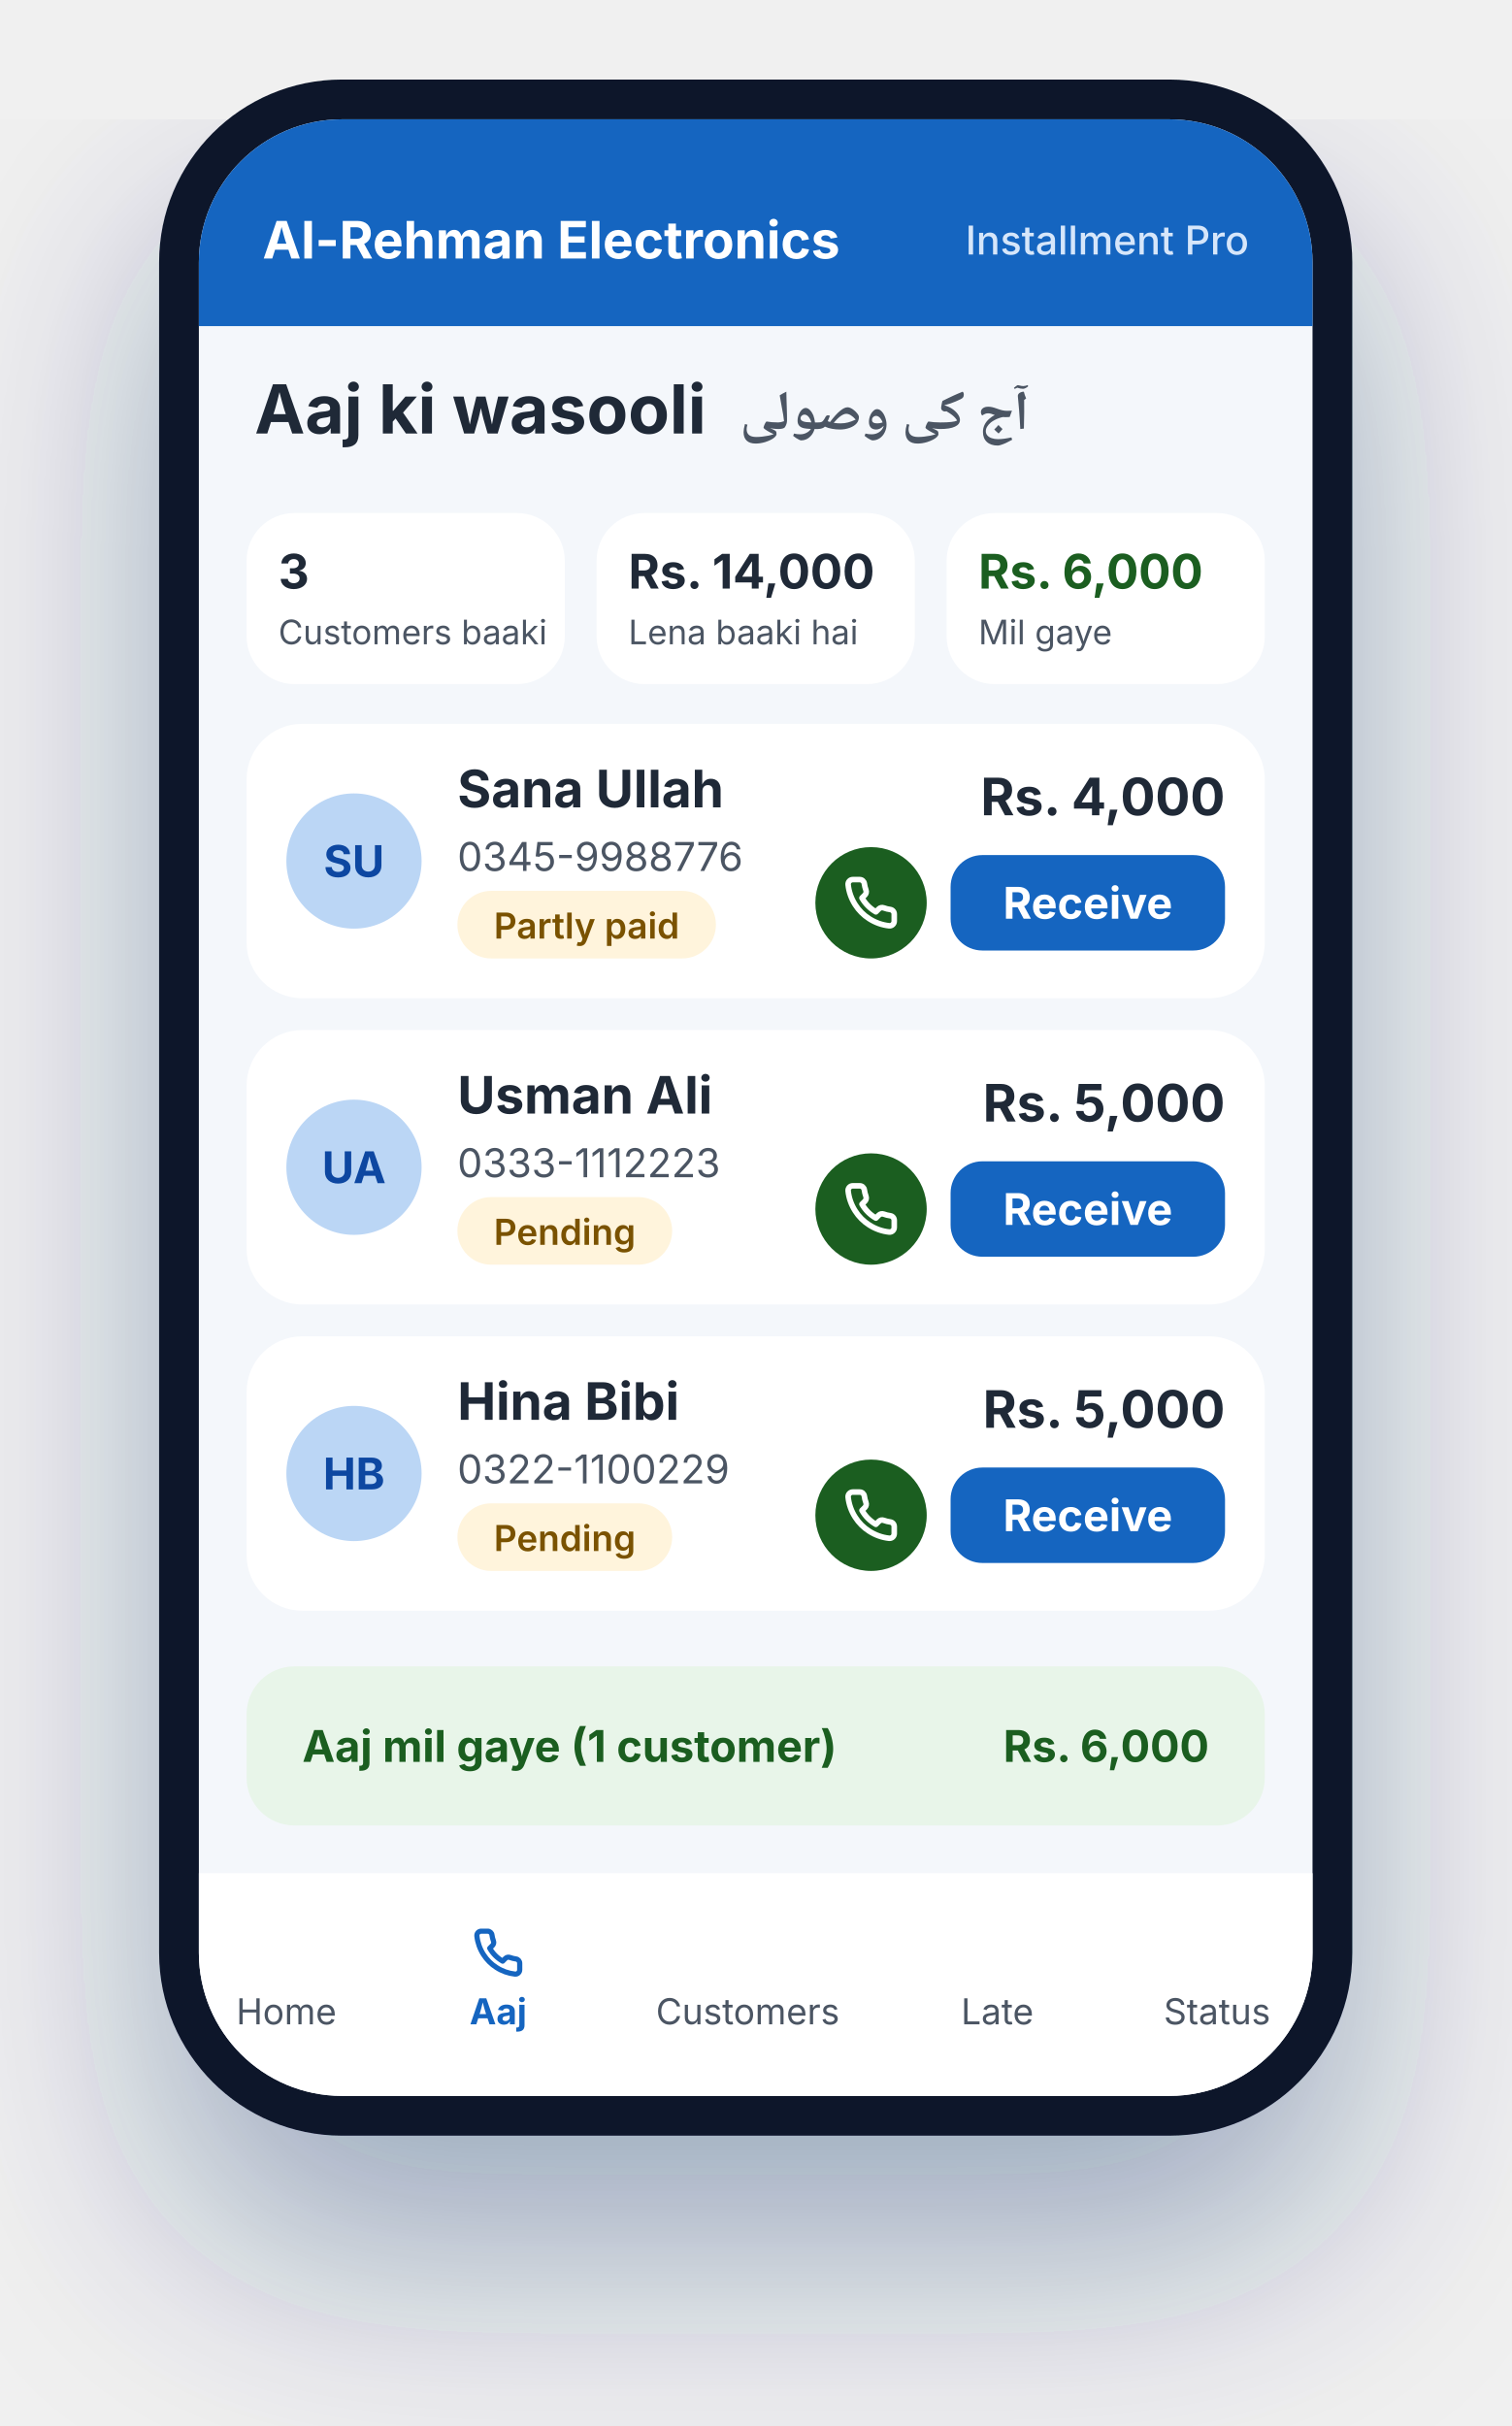
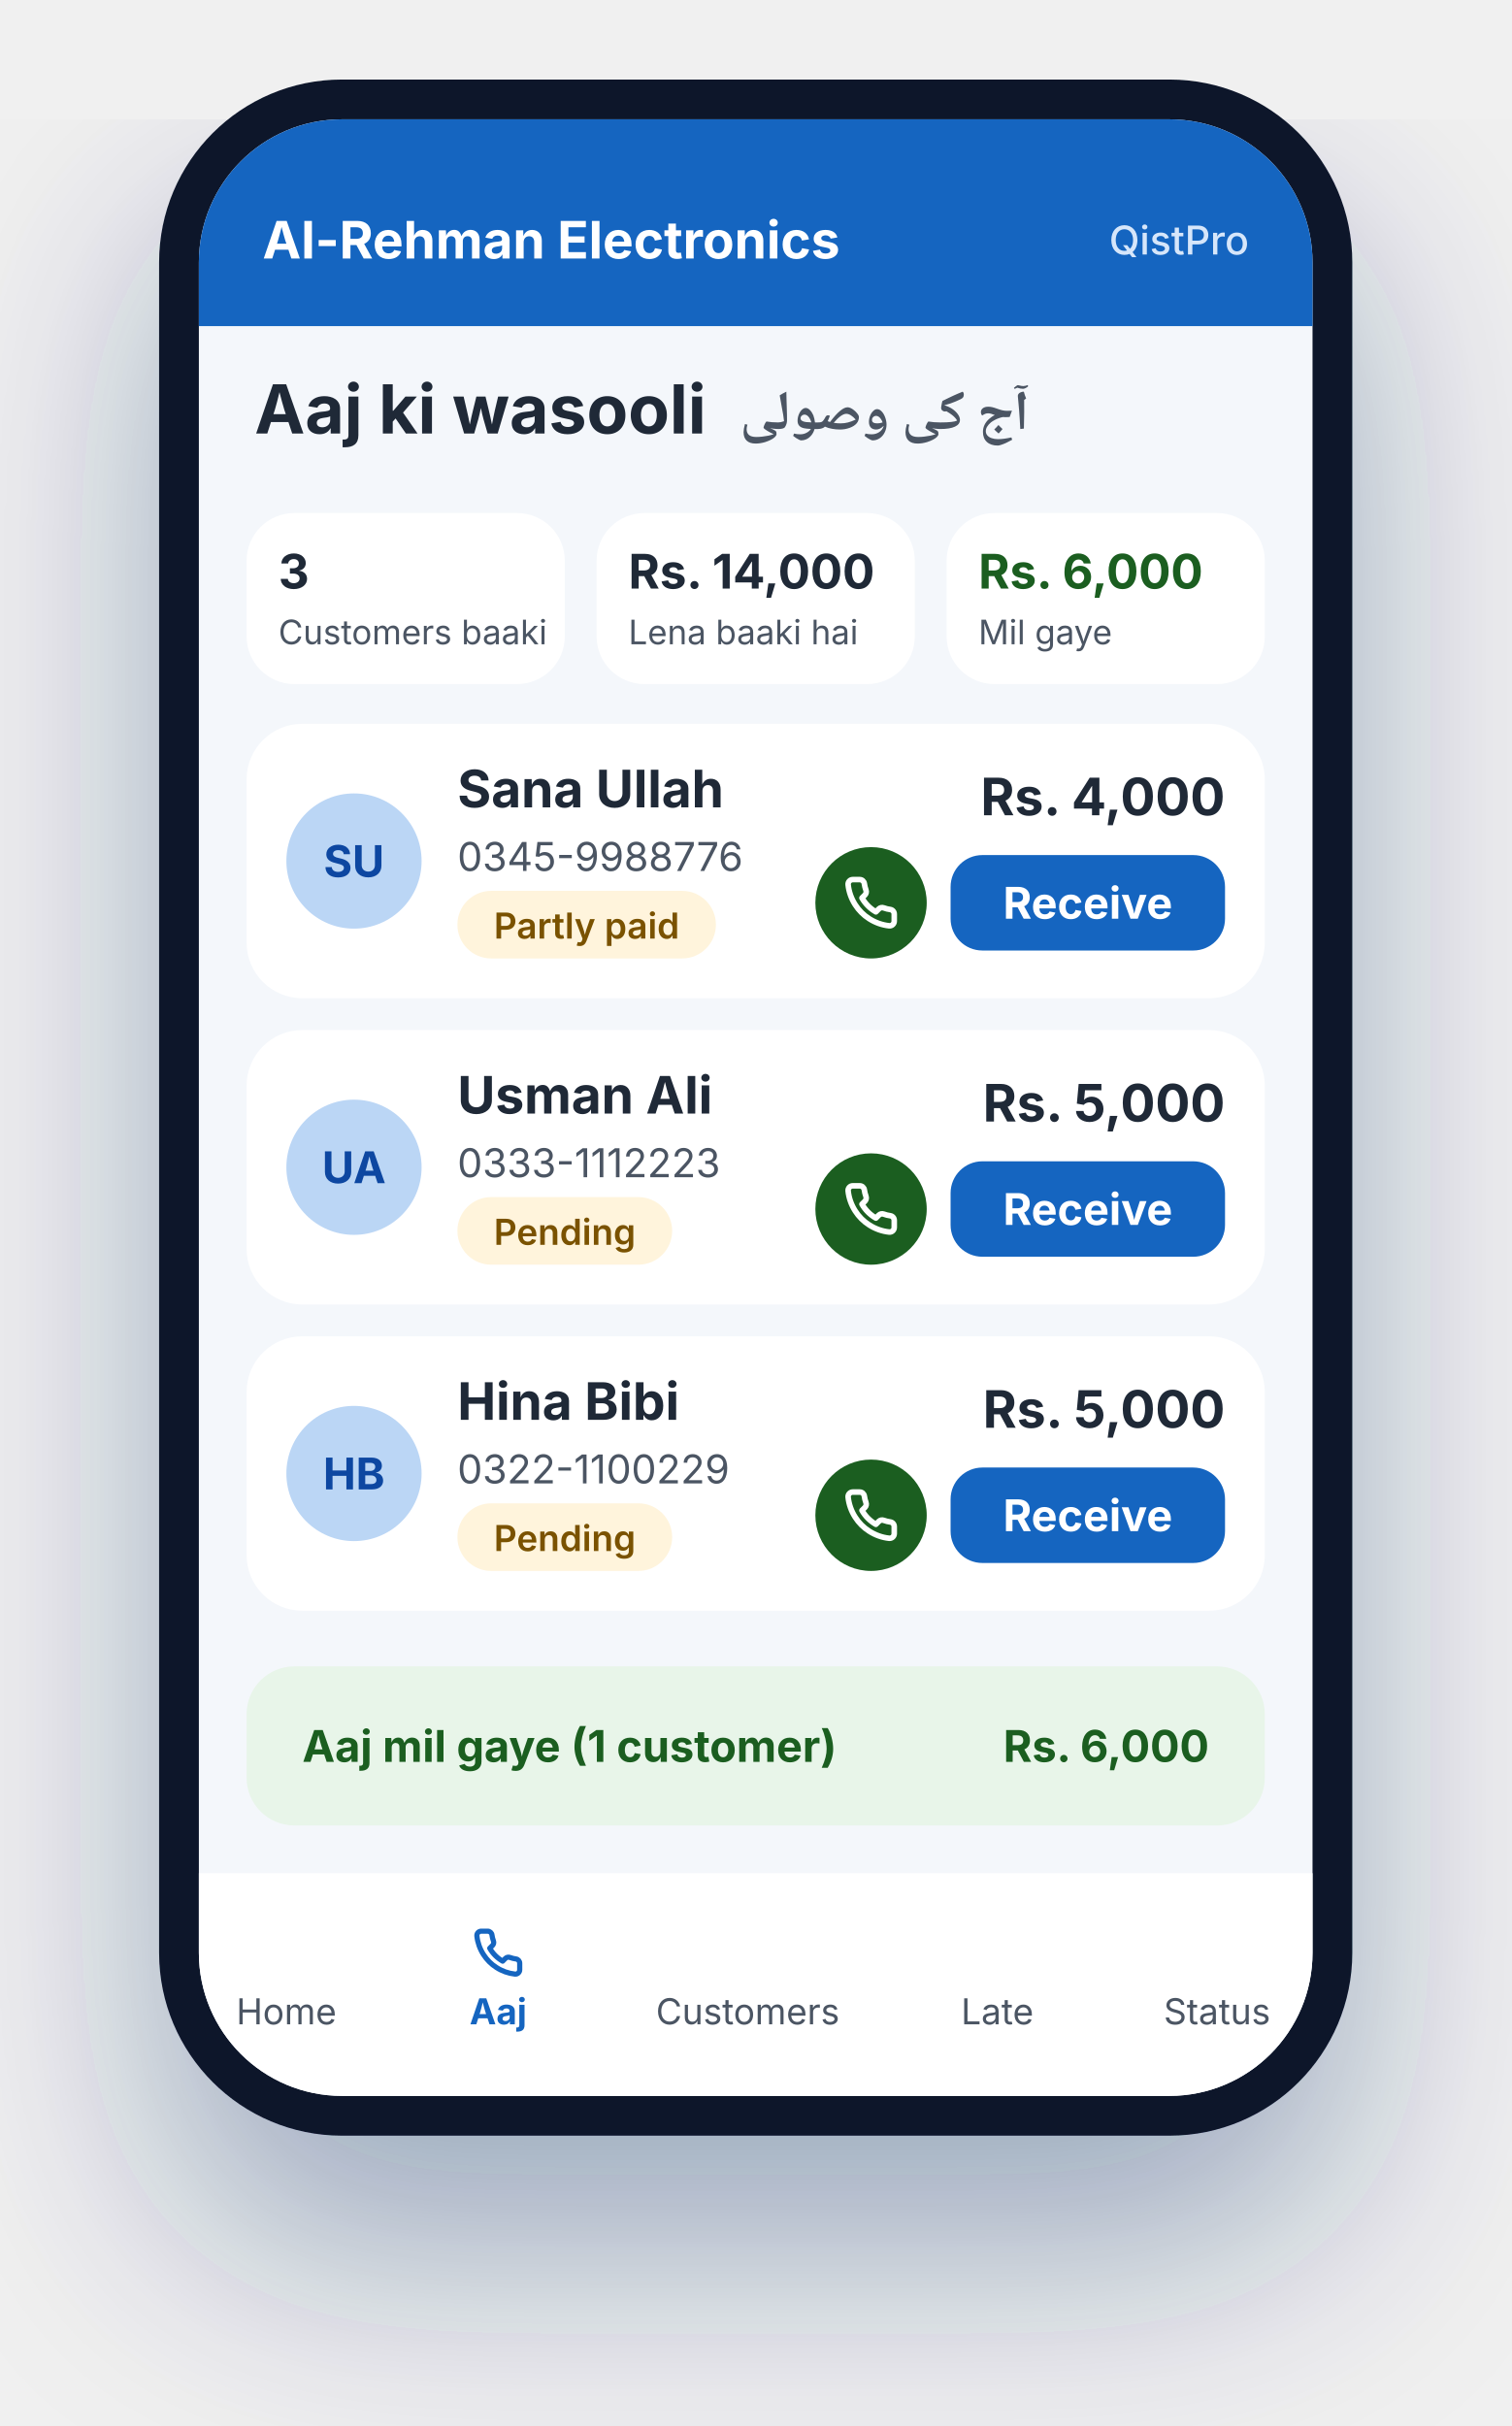
<svg xmlns="http://www.w3.org/2000/svg" width="380" height="610" viewBox="0 0 380 610" fill="none">
  <defs>
    <filter id="shadow" x="-30%" y="-10%" width="160%" height="130%" color-interpolation-filters="sRGB">
      <feDropShadow dx="0" dy="30" stdDeviation="30" flood-color="#0D2666" flood-opacity="0.35" />
    </filter>
    <clipPath id="screenClip">
      <rect width="280" height="497" rx="36" />
    </clipPath>
  </defs>
  <g id="Phone mockup" transform="translate(40 20)">
    <rect id="Body" width="300" height="517" rx="46" fill="#0F172A" filter="url(#shadow)" />
    <g id="Screen" transform="translate(10 10)">
      <g clip-path="url(#screenClip)">
        <rect id="Screen bg" width="280" height="497" fill="#F4F7FB" />
        <g id="App bar">
          <rect width="280" height="52" fill="#1565C0" />
          <text x="16" y="35" font-family="Inter, 'Segoe UI', Arial, sans-serif" font-size="13" font-weight="700" fill="#FFFFFF">Al-Rehman Electronics</text>
-           <text x="264" y="34" font-family="Inter, 'Segoe UI', Arial, sans-serif" font-size="10" font-weight="500" fill="#D6E6FA" text-anchor="end">Installment Pro</text>
+           <text x="264" y="34" font-family="Inter, 'Segoe UI', Arial, sans-serif" font-size="10" font-weight="500" fill="#D6E6FA" text-anchor="end">QistPro</text>
        </g>
        <g id="Title">
          <text x="14" y="79" font-family="Inter, 'Segoe UI', Arial, sans-serif" font-size="17" font-weight="700" fill="#1F2937">Aaj ki wasooli</text>
          <text x="136" y="78" font-family="'Noto Naskh Arabic', 'Segoe UI', serif" font-size="14" font-weight="700" fill="#4B5563">آج کی وصولی</text>
        </g>
        <g id="Stats">
          <g id="Stat 1">
            <rect x="12" y="99" width="80" height="43" rx="12" fill="#FFFFFF" />
            <text x="20" y="118" font-family="Inter, 'Segoe UI', Arial, sans-serif" font-size="12" font-weight="700" fill="#1F2937">3</text>
            <text x="20" y="132" font-family="Inter, 'Segoe UI', Arial, sans-serif" font-size="8.5" fill="#4B5563">Customers baaki</text>
          </g>
          <g id="Stat 2">
            <rect x="100" y="99" width="80" height="43" rx="12" fill="#FFFFFF" />
            <text x="108" y="118" font-family="Inter, 'Segoe UI', Arial, sans-serif" font-size="12" font-weight="700" fill="#1F2937">Rs. 14,000</text>
            <text x="108" y="132" font-family="Inter, 'Segoe UI', Arial, sans-serif" font-size="8.5" fill="#4B5563">Lena baaki hai</text>
          </g>
          <g id="Stat 3">
            <rect x="188" y="99" width="80" height="43" rx="12" fill="#FFFFFF" />
            <text x="196" y="118" font-family="Inter, 'Segoe UI', Arial, sans-serif" font-size="12" font-weight="700" fill="#1B5E20">Rs. 6,000</text>
            <text x="196" y="132" font-family="Inter, 'Segoe UI', Arial, sans-serif" font-size="8.5" fill="#4B5563">Mil gaye</text>
          </g>
        </g>
        <g id="Customers">
          <g id="Customer row 1">
            <rect x="12" y="152" width="256" height="69" rx="14" fill="#FFFFFF" />
            <circle cx="39" cy="186.5" r="17" fill="#BBD6F5" />
            <text x="39" y="190.5" font-family="Inter, 'Segoe UI', Arial, sans-serif" font-size="11" font-weight="700" fill="#0D47A1" text-anchor="middle">SU</text>
            <text x="65" y="173" font-family="Inter, 'Segoe UI', Arial, sans-serif" font-size="13" font-weight="700" fill="#1F2937">Sana Ullah</text>
            <text x="65" y="189" font-family="Inter, 'Segoe UI', Arial, sans-serif" font-size="10" fill="#4B5563">0345-9988776</text>
            <rect x="65" y="194" width="65" height="17" rx="8.5" fill="#FFF4DC" />
            <text x="97.5" y="206" font-family="Inter, 'Segoe UI', Arial, sans-serif" font-size="9" font-weight="600" fill="#7A5200" text-anchor="middle">Partly paid</text>
            <text x="258" y="175" font-family="Inter, 'Segoe UI', Arial, sans-serif" font-size="13" font-weight="700" fill="#1F2937" text-anchor="end">Rs. 4,000</text>
            <g id="Call button">
              <circle cx="169" cy="197" r="14" fill="#1B5E20" />
              <g transform="translate(162.00 190.00) scale(0.5833)" fill="none" stroke="#FFFFFF" stroke-width="2.4" stroke-linecap="round" stroke-linejoin="round">
                <path d="M22 16.92v3a2 2 0 0 1-2.18 2 19.79 19.79 0 0 1-8.63-3.07 19.5 19.5 0 0 1-6-6 19.79 19.79 0 0 1-3.07-8.67A2 2 0 0 1 4.11 2h3a2 2 0 0 1 2 1.72 12.84 12.84 0 0 0 .7 2.81 2 2 0 0 1-.45 2.11L8.09 9.91a16 16 0 0 0 6 6l1.27-1.27a2 2 0 0 1 2.11-.45 12.84 12.84 0 0 0 2.81.7A2 2 0 0 1 22 16.92z" />
              </g>
            </g>
            <g id="Receive button">
              <rect x="189" y="185" width="69" height="24" rx="8" fill="#1565C0" />
              <text x="223.5" y="201" font-family="Inter, 'Segoe UI', Arial, sans-serif" font-size="11" font-weight="700" fill="#FFFFFF" text-anchor="middle">Receive</text>
            </g>
          </g>
          <g id="Customer row 2">
            <rect x="12" y="229" width="256" height="69" rx="14" fill="#FFFFFF" />
            <circle cx="39" cy="263.5" r="17" fill="#BBD6F5" />
            <text x="39" y="267.5" font-family="Inter, 'Segoe UI', Arial, sans-serif" font-size="11" font-weight="700" fill="#0D47A1" text-anchor="middle">UA</text>
            <text x="65" y="250" font-family="Inter, 'Segoe UI', Arial, sans-serif" font-size="13" font-weight="700" fill="#1F2937">Usman Ali</text>
            <text x="65" y="266" font-family="Inter, 'Segoe UI', Arial, sans-serif" font-size="10" fill="#4B5563">0333-1112223</text>
            <rect x="65" y="271" width="54" height="17" rx="8.5" fill="#FFF4DC" />
            <text x="92.0" y="283" font-family="Inter, 'Segoe UI', Arial, sans-serif" font-size="9" font-weight="600" fill="#7A5200" text-anchor="middle">Pending</text>
            <text x="258" y="252" font-family="Inter, 'Segoe UI', Arial, sans-serif" font-size="13" font-weight="700" fill="#1F2937" text-anchor="end">Rs. 5,000</text>
            <g id="Call button">
              <circle cx="169" cy="274" r="14" fill="#1B5E20" />
              <g transform="translate(162.00 267.00) scale(0.5833)" fill="none" stroke="#FFFFFF" stroke-width="2.4" stroke-linecap="round" stroke-linejoin="round">
                <path d="M22 16.92v3a2 2 0 0 1-2.18 2 19.79 19.79 0 0 1-8.63-3.07 19.5 19.5 0 0 1-6-6 19.79 19.79 0 0 1-3.07-8.67A2 2 0 0 1 4.11 2h3a2 2 0 0 1 2 1.72 12.84 12.84 0 0 0 .7 2.81 2 2 0 0 1-.45 2.11L8.09 9.91a16 16 0 0 0 6 6l1.27-1.27a2 2 0 0 1 2.11-.45 12.84 12.84 0 0 0 2.81.7A2 2 0 0 1 22 16.92z" />
              </g>
            </g>
            <g id="Receive button">
              <rect x="189" y="262" width="69" height="24" rx="8" fill="#1565C0" />
              <text x="223.5" y="278" font-family="Inter, 'Segoe UI', Arial, sans-serif" font-size="11" font-weight="700" fill="#FFFFFF" text-anchor="middle">Receive</text>
            </g>
          </g>
          <g id="Customer row 3">
            <rect x="12" y="306" width="256" height="69" rx="14" fill="#FFFFFF" />
            <circle cx="39" cy="340.5" r="17" fill="#BBD6F5" />
            <text x="39" y="344.5" font-family="Inter, 'Segoe UI', Arial, sans-serif" font-size="11" font-weight="700" fill="#0D47A1" text-anchor="middle">HB</text>
            <text x="65" y="327" font-family="Inter, 'Segoe UI', Arial, sans-serif" font-size="13" font-weight="700" fill="#1F2937">Hina Bibi</text>
            <text x="65" y="343" font-family="Inter, 'Segoe UI', Arial, sans-serif" font-size="10" fill="#4B5563">0322-1100229</text>
            <rect x="65" y="348" width="54" height="17" rx="8.5" fill="#FFF4DC" />
            <text x="92.0" y="360" font-family="Inter, 'Segoe UI', Arial, sans-serif" font-size="9" font-weight="600" fill="#7A5200" text-anchor="middle">Pending</text>
            <text x="258" y="329" font-family="Inter, 'Segoe UI', Arial, sans-serif" font-size="13" font-weight="700" fill="#1F2937" text-anchor="end">Rs. 5,000</text>
            <g id="Call button">
              <circle cx="169" cy="351" r="14" fill="#1B5E20" />
              <g transform="translate(162.00 344.00) scale(0.5833)" fill="none" stroke="#FFFFFF" stroke-width="2.4" stroke-linecap="round" stroke-linejoin="round">
                <path d="M22 16.92v3a2 2 0 0 1-2.18 2 19.79 19.79 0 0 1-8.63-3.07 19.5 19.5 0 0 1-6-6 19.79 19.79 0 0 1-3.07-8.67A2 2 0 0 1 4.11 2h3a2 2 0 0 1 2 1.72 12.84 12.84 0 0 0 .7 2.81 2 2 0 0 1-.45 2.11L8.09 9.91a16 16 0 0 0 6 6l1.27-1.27a2 2 0 0 1 2.11-.45 12.84 12.84 0 0 0 2.81.7A2 2 0 0 1 22 16.92z" />
              </g>
            </g>
            <g id="Receive button">
              <rect x="189" y="339" width="69" height="24" rx="8" fill="#1565C0" />
              <text x="223.5" y="355" font-family="Inter, 'Segoe UI', Arial, sans-serif" font-size="11" font-weight="700" fill="#FFFFFF" text-anchor="middle">Receive</text>
            </g>
          </g>
        </g>
        <g id="Mil gaye">
          <rect x="12" y="389" width="256" height="40" rx="12" fill="#E8F5E9" />
          <text x="26" y="413" font-family="Inter, 'Segoe UI', Arial, sans-serif" font-size="11" font-weight="700" fill="#1B5E20">Aaj mil gaye (1 customer)</text>
          <text x="254" y="413" font-family="Inter, 'Segoe UI', Arial, sans-serif" font-size="11" font-weight="700" fill="#1B5E20" text-anchor="end">Rs. 6,000</text>
        </g>
        <g id="Tab bar">
          <rect y="441" width="280" height="56" fill="#FFFFFF" />
          <text x="22" y="479" font-family="Inter, 'Segoe UI', Arial, sans-serif" font-size="9" fill="#4B5563" text-anchor="middle">Home</text>
          <g id="Tab Aaj">
            <g transform="translate(68.75 454.50) scale(0.5417)" fill="none" stroke="#1565C0" stroke-width="2.4" stroke-linecap="round" stroke-linejoin="round">
              <path d="M22 16.92v3a2 2 0 0 1-2.18 2 19.79 19.79 0 0 1-8.63-3.07 19.5 19.5 0 0 1-6-6 19.79 19.79 0 0 1-3.07-8.67A2 2 0 0 1 4.11 2h3a2 2 0 0 1 2 1.72 12.84 12.84 0 0 0 .7 2.81 2 2 0 0 1-.45 2.11L8.09 9.91a16 16 0 0 0 6 6l1.27-1.27a2 2 0 0 1 2.11-.45 12.84 12.84 0 0 0 2.81.7A2 2 0 0 1 22 16.92z" />
            </g>
            <text x="75.25" y="479" font-family="Inter, 'Segoe UI', Arial, sans-serif" font-size="9" font-weight="700" fill="#1565C0" text-anchor="middle">Aaj</text>
          </g>
          <text x="138" y="479" font-family="Inter, 'Segoe UI', Arial, sans-serif" font-size="9" fill="#4B5563" text-anchor="middle">Customers</text>
          <text x="200.75" y="479" font-family="Inter, 'Segoe UI', Arial, sans-serif" font-size="9" fill="#4B5563" text-anchor="middle">Late</text>
          <text x="256" y="479" font-family="Inter, 'Segoe UI', Arial, sans-serif" font-size="9" fill="#4B5563" text-anchor="middle">Status</text>
        </g>
      </g>
    </g>
  </g>
</svg>
